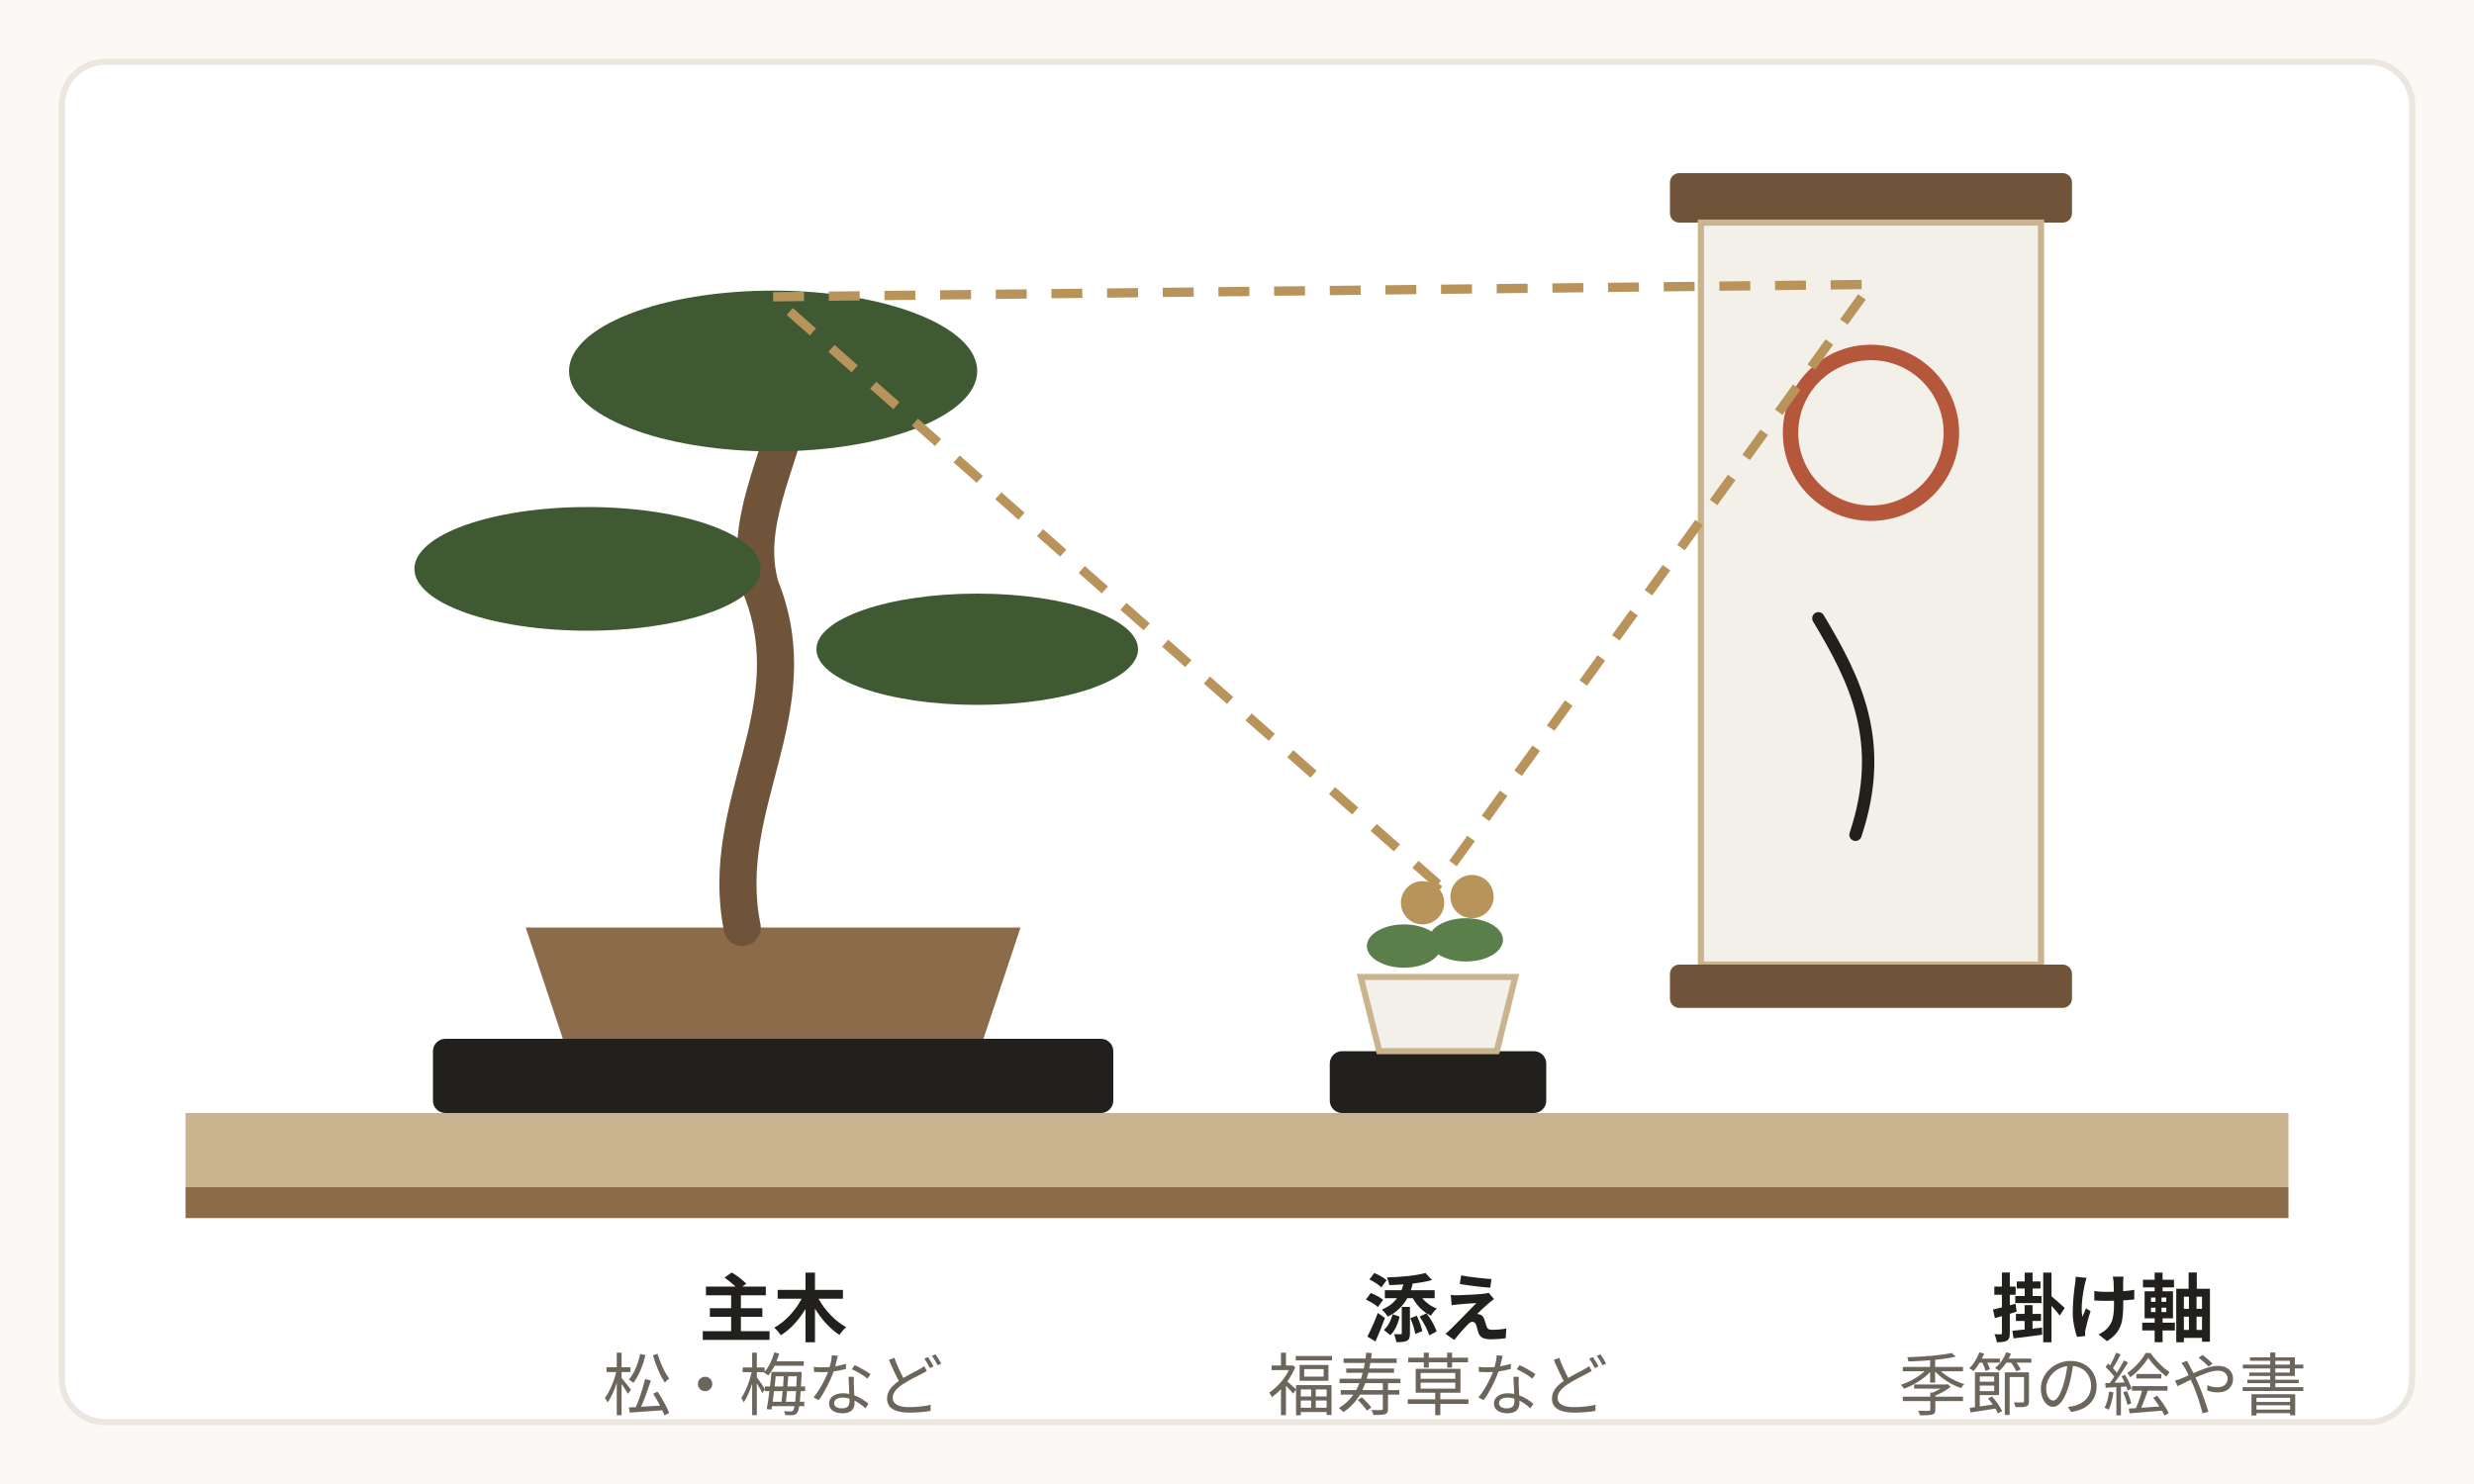
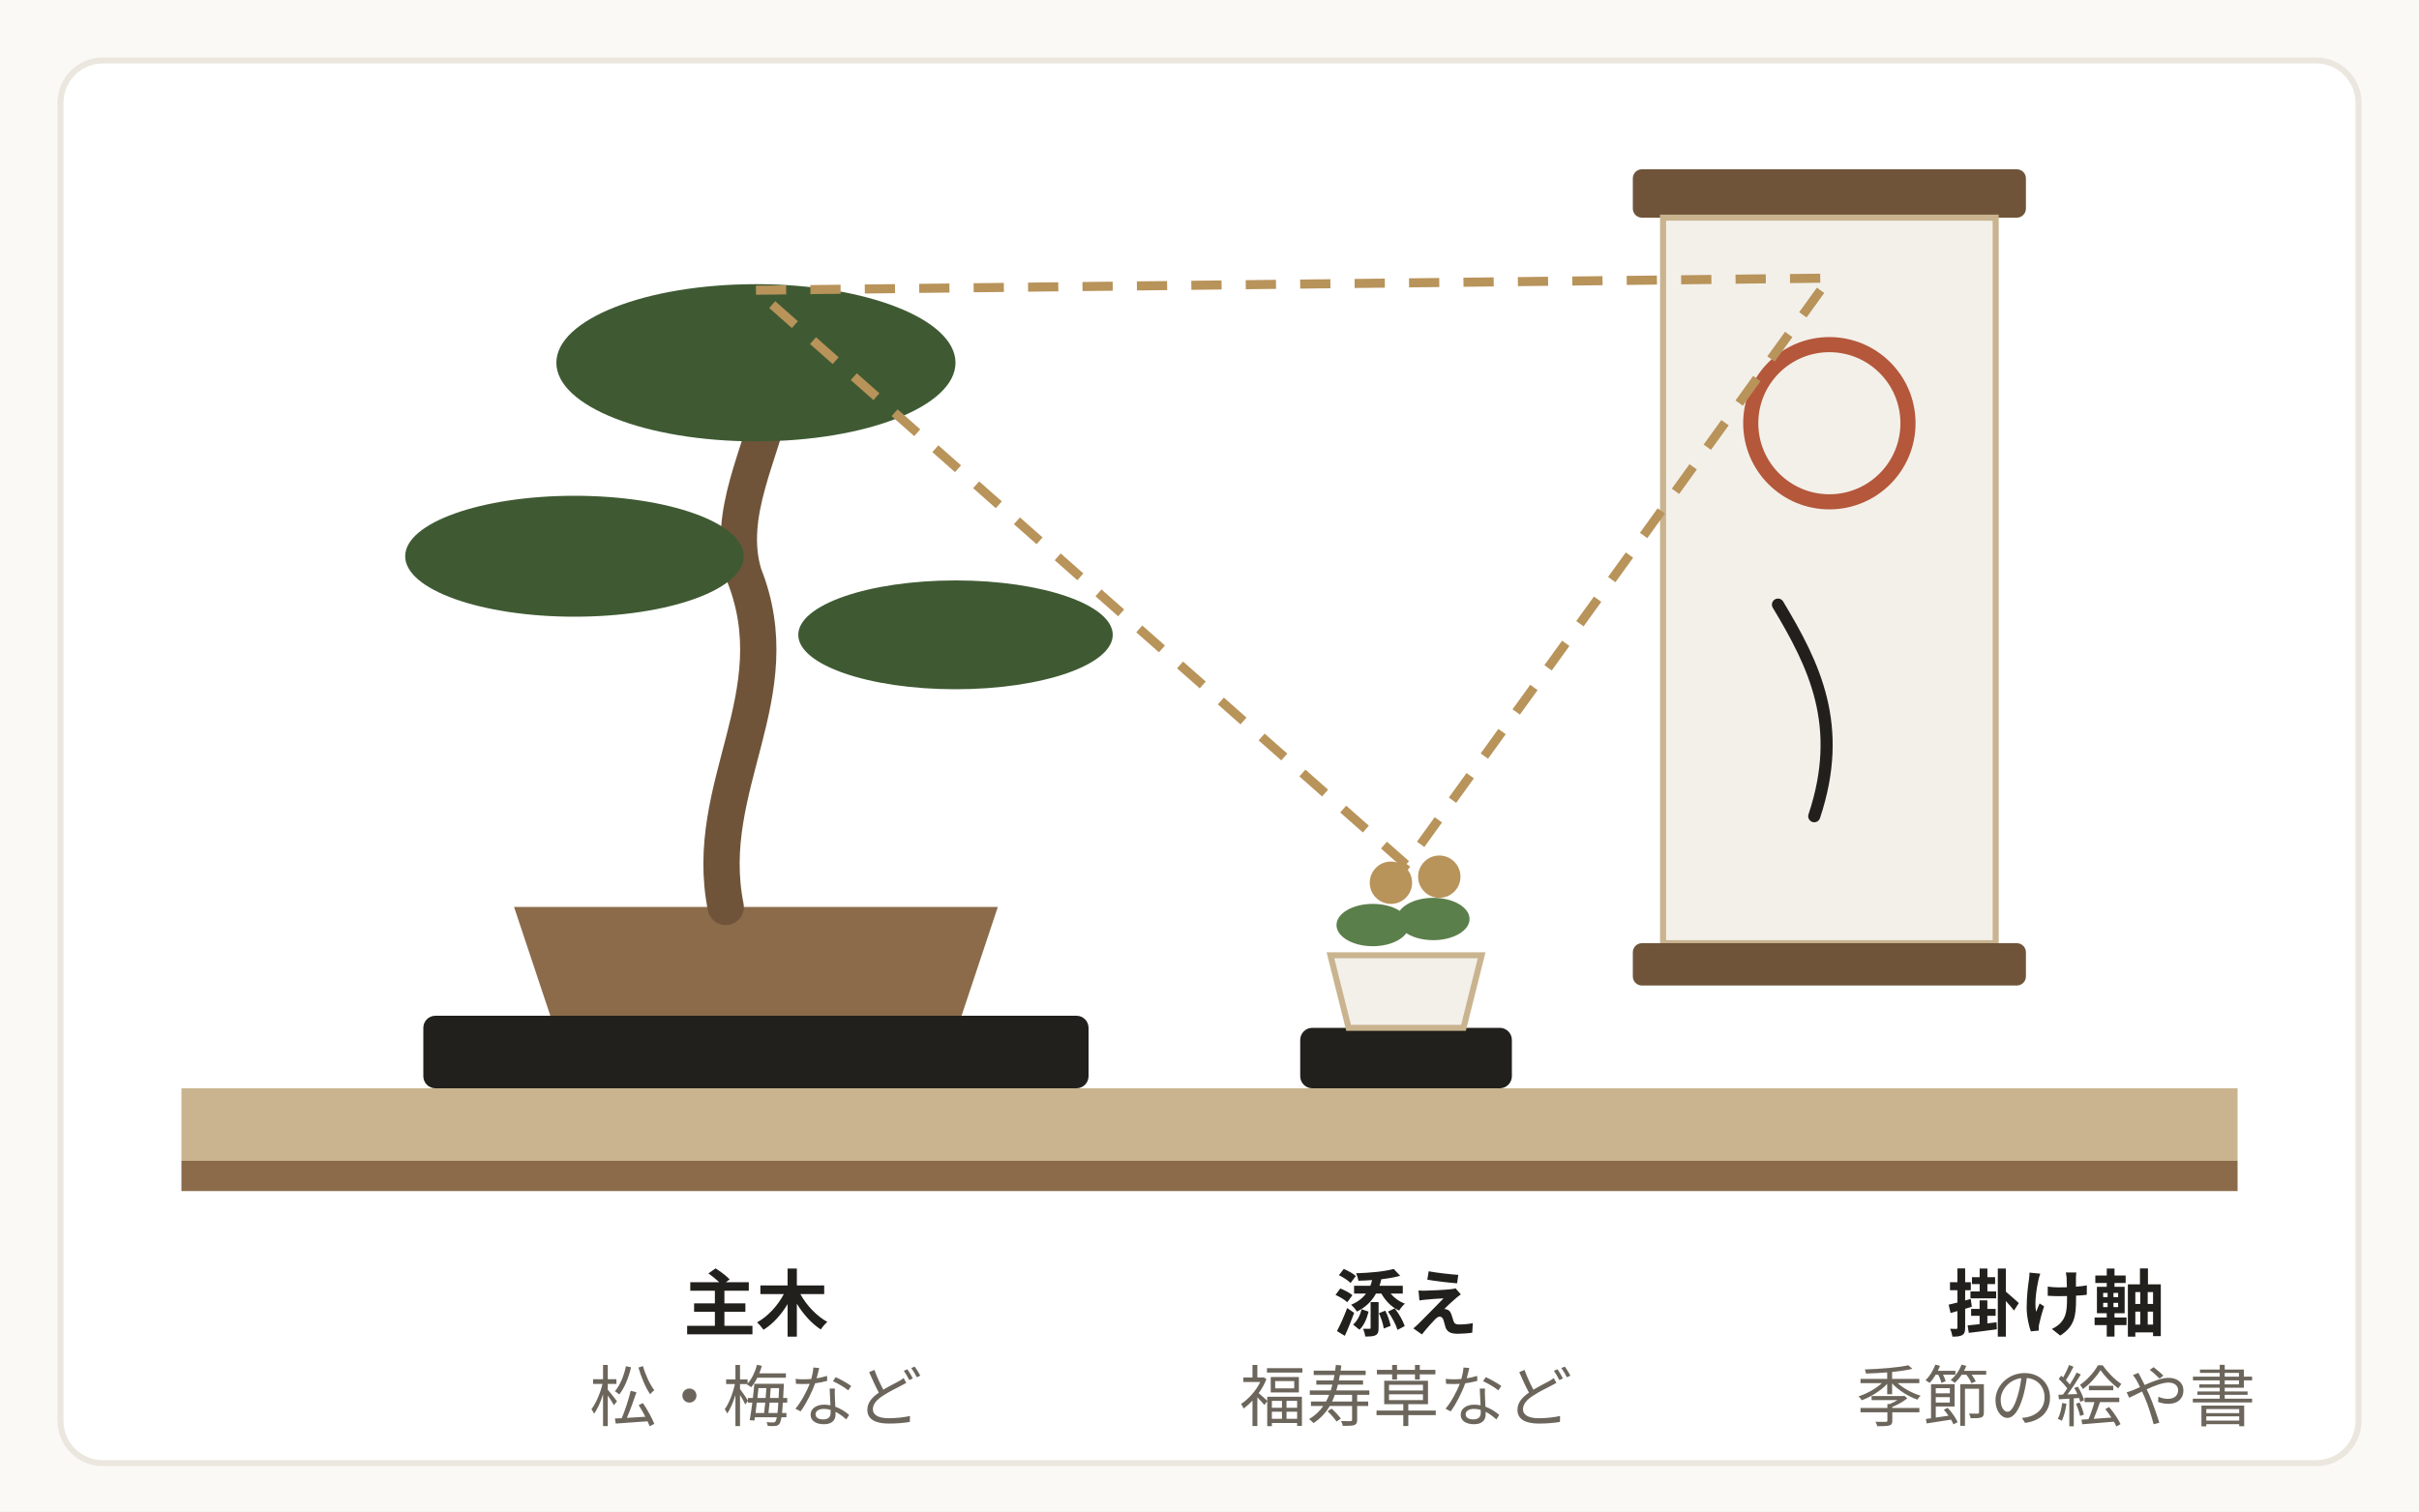
- <svg xmlns="http://www.w3.org/2000/svg" viewBox="0 0 800 480" font-family="'Hiragino Sans','Noto Sans JP',sans-serif">
-   <rect width="800" height="480" fill="#faf9f6" />
-   <rect x="20" y="20" width="760" height="440" rx="14" fill="#fff" stroke="#ebe7df" stroke-width="2" />
+ <svg xmlns="http://www.w3.org/2000/svg" viewBox="0 0 800 500" font-family="'Hiragino Sans','Noto Sans JP',sans-serif">
+   <rect width="800" height="500" fill="#faf9f6" />
+   <rect x="20" y="20" width="760" height="464" rx="14" fill="#fff" stroke="#ebe7df" stroke-width="2" />
  <rect x="60" y="360" width="680" height="24" fill="#c9b48f" />
  <rect x="60" y="384" width="680" height="10" fill="#8b6b4a" />
  <rect x="540" y="56" width="130" height="16" rx="3" fill="#6f5439" />
  <rect x="550" y="72" width="110" height="240" fill="#f3f0ea" stroke="#c9b48f" stroke-width="2" />
  <circle cx="605" cy="140" r="26" fill="none" stroke="#b4573a" stroke-width="5" />
  <path d="M588 200 C 600 220, 610 240, 600 270" stroke="#22201c" stroke-width="4" fill="none" stroke-linecap="round" />
  <rect x="540" y="312" width="130" height="14" rx="3" fill="#6f5439" />
  <rect x="140" y="336" width="220" height="24" rx="4" fill="#22201c" />
  <path d="M170 300 h160 l-12 36 h-136 z" fill="#8b6b4a" />
  <path d="M240 300 C 232 260, 262 230, 246 190 C 240 170, 252 150, 256 130" stroke="#6f5439" stroke-width="12" fill="none" stroke-linecap="round" />
  <g fill="#3f5a33">
    <ellipse cx="250" cy="120" rx="66" ry="26" />
    <ellipse cx="190" cy="184" rx="56" ry="20" />
    <ellipse cx="316" cy="210" rx="52" ry="18" />
  </g>
  <rect x="430" y="340" width="70" height="20" rx="4" fill="#22201c" />
  <path d="M440 316 h50 l-6 24 h-38 z" fill="#f3f0ea" stroke="#c9b48f" stroke-width="2" />
  <g fill="#5b7f4a">
    <ellipse cx="454" cy="306" rx="12" ry="7" />
    <ellipse cx="474" cy="304" rx="12" ry="7" />
  </g>
  <g fill="#b8935a">
    <circle cx="460" cy="292" r="7" />
    <circle cx="476" cy="290" r="7" />
  </g>
  <path d="M250 96 L 605 92 L 465 286 Z" fill="none" stroke="#b8935a" stroke-width="3" stroke-dasharray="10 8" />
  <g font-size="22">
-     <text x="250" y="432" text-anchor="middle" font-weight="700" fill="#22201c" font-size="24">主木</text>
-     <text x="250" y="456" text-anchor="middle" fill="#6b655b">松・梅など</text>
-     <text x="465" y="432" text-anchor="middle" font-weight="700" fill="#22201c" font-size="24">添え</text>
-     <text x="465" y="456" text-anchor="middle" fill="#6b655b">福寿草など</text>
-     <text x="680" y="432" text-anchor="middle" font-weight="700" fill="#22201c" font-size="24">掛け軸</text>
-     <text x="680" y="456" text-anchor="middle" fill="#6b655b">季節の絵や書</text>
+     <text x="250" y="440" text-anchor="middle" font-weight="700" fill="#22201c" font-size="24">主木</text>
+     <text x="250" y="470" text-anchor="middle" fill="#6b655b">松・梅など</text>
+     <text x="465" y="440" text-anchor="middle" font-weight="700" fill="#22201c" font-size="24">添え</text>
+     <text x="465" y="470" text-anchor="middle" fill="#6b655b">福寿草など</text>
+     <text x="680" y="440" text-anchor="middle" font-weight="700" fill="#22201c" font-size="24">掛け軸</text>
+     <text x="680" y="470" text-anchor="middle" fill="#6b655b">季節の絵や書</text>
  </g>
</svg>
